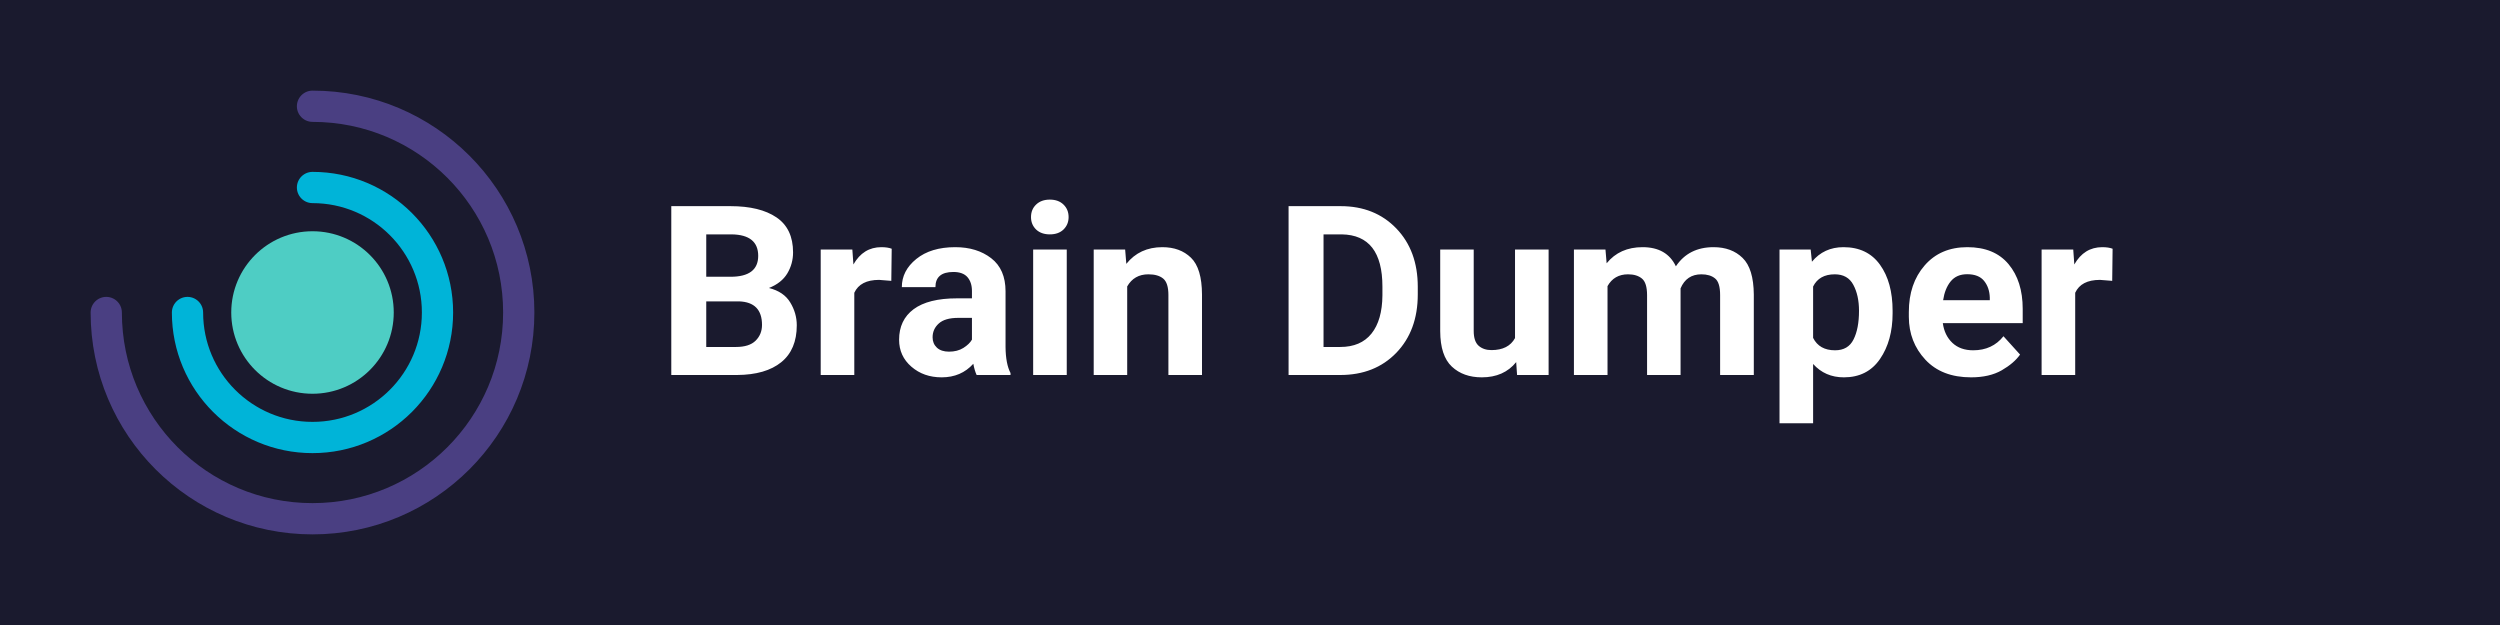
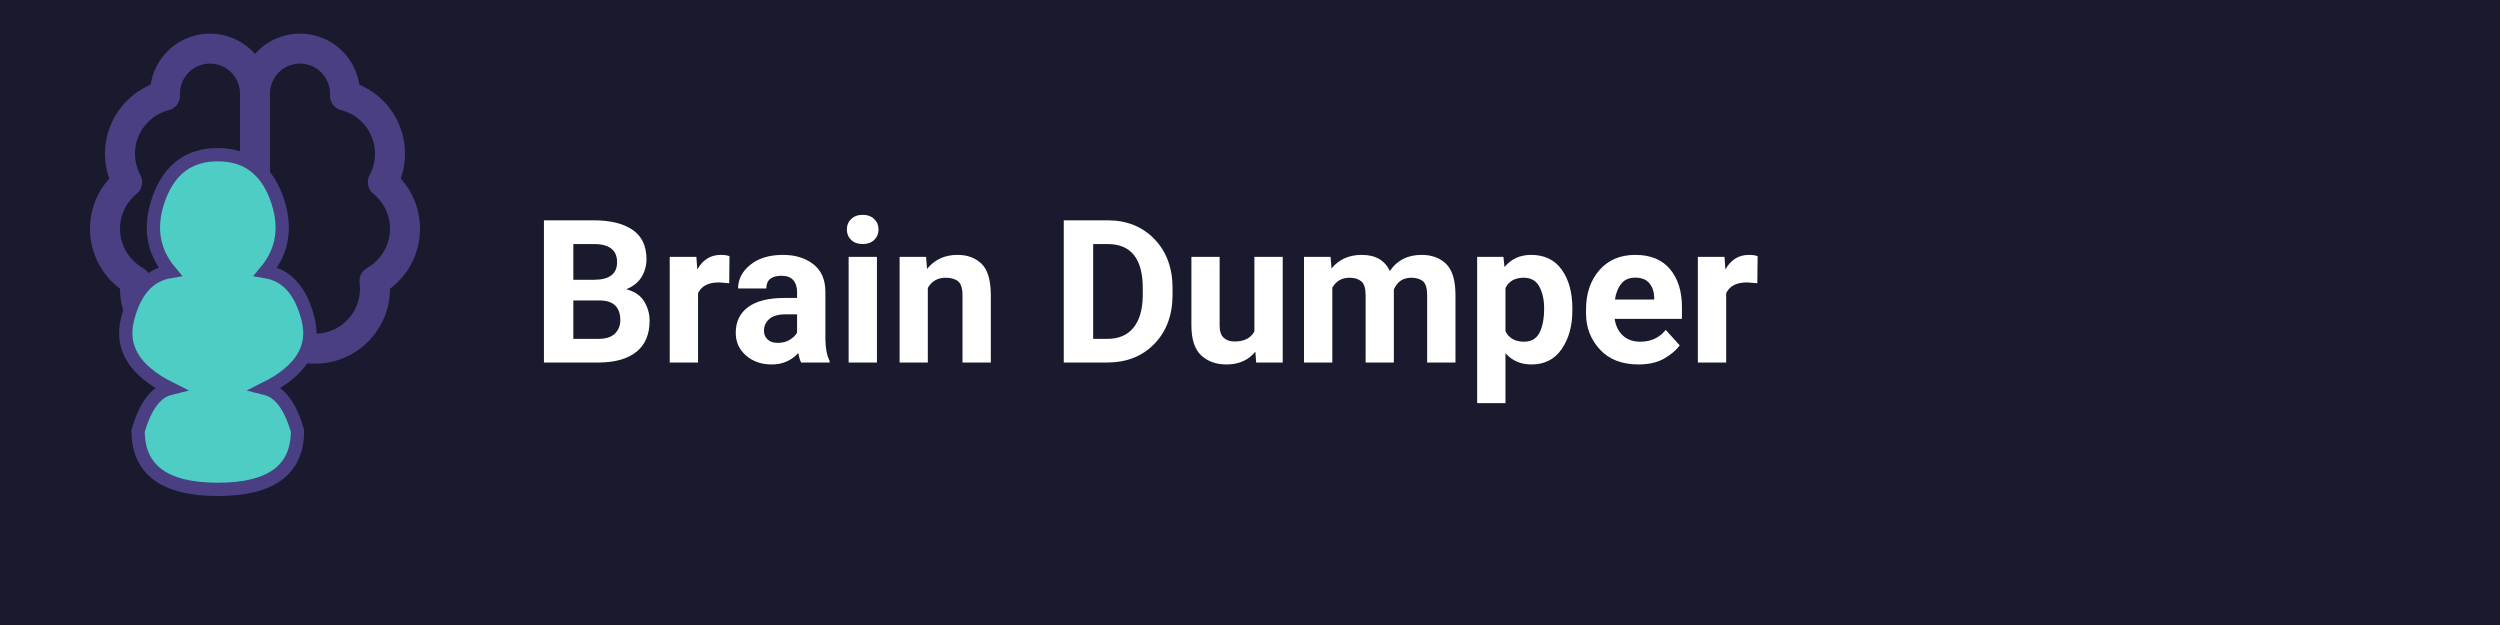
<svg xmlns="http://www.w3.org/2000/svg" width="400" height="100" viewBox="0 0 400 100">
  <rect width="400" height="100" fill="#1a1a2e" />
-   <circle cx="50" cy="50" r="13" fill="#4ECDC4" />
-   <path d="M50 30 A20 20 0 1 1 30 50" fill="none" stroke="#00B4D8" stroke-width="5" stroke-linecap="round" />
-   <path d="M50 17 A33 33 0 1 1 17 50" fill="none" stroke="#4A3F82" stroke-width="5" stroke-linecap="round" />
-   <text x="105" y="60" font-family="system-ui, -apple-system, BlinkMacSystemFont, 'Segoe UI', Roboto, sans-serif" font-size="38" font-weight="600" fill="#ffffff">Brain Dumper</text>
+   <g transform="translate(12, 3) scale(2.4)" stroke="#4A3F82" stroke-width="2" stroke-linecap="round" stroke-linejoin="round" fill="none">
+     <path d="M12 5a3 3 0 1 0-5.997.125 4 4 0 0 0-2.526 5.77 4 4 0 0 0 .556 6.588A4 4 0 1 0 12 18Z" />
+     <path d="M12 5a3 3 0 1 1 5.997.125 4 4 0 0 1 2.526 5.77 4 4 0 0 1-.556 6.588A4 4 0 1 1 12 18Z" />
+   </g>
+   <path d="M41 55             Q33 55 30 63             Q27 71 32 77            Q26 78 24 86            Q22 94 32 99            Q28 100 26 107            Q26 118 41 118            Q56 118 56 107            Q54 100 50 99            Q60 94 58 86            Q56 78 50 77            Q55 71 52 63            Q49 55 41 55Z" fill="#4ECDC4" stroke="#4A3F82" stroke-width="2.5" transform="translate(0, -22) scale(0.85)" />
+   <text x="85" y="58" font-family="system-ui, -apple-system, BlinkMacSystemFont, 'Segoe UI', Roboto, sans-serif" font-size="32" font-weight="600" fill="#ffffff">Brain Dumper</text>
</svg>
